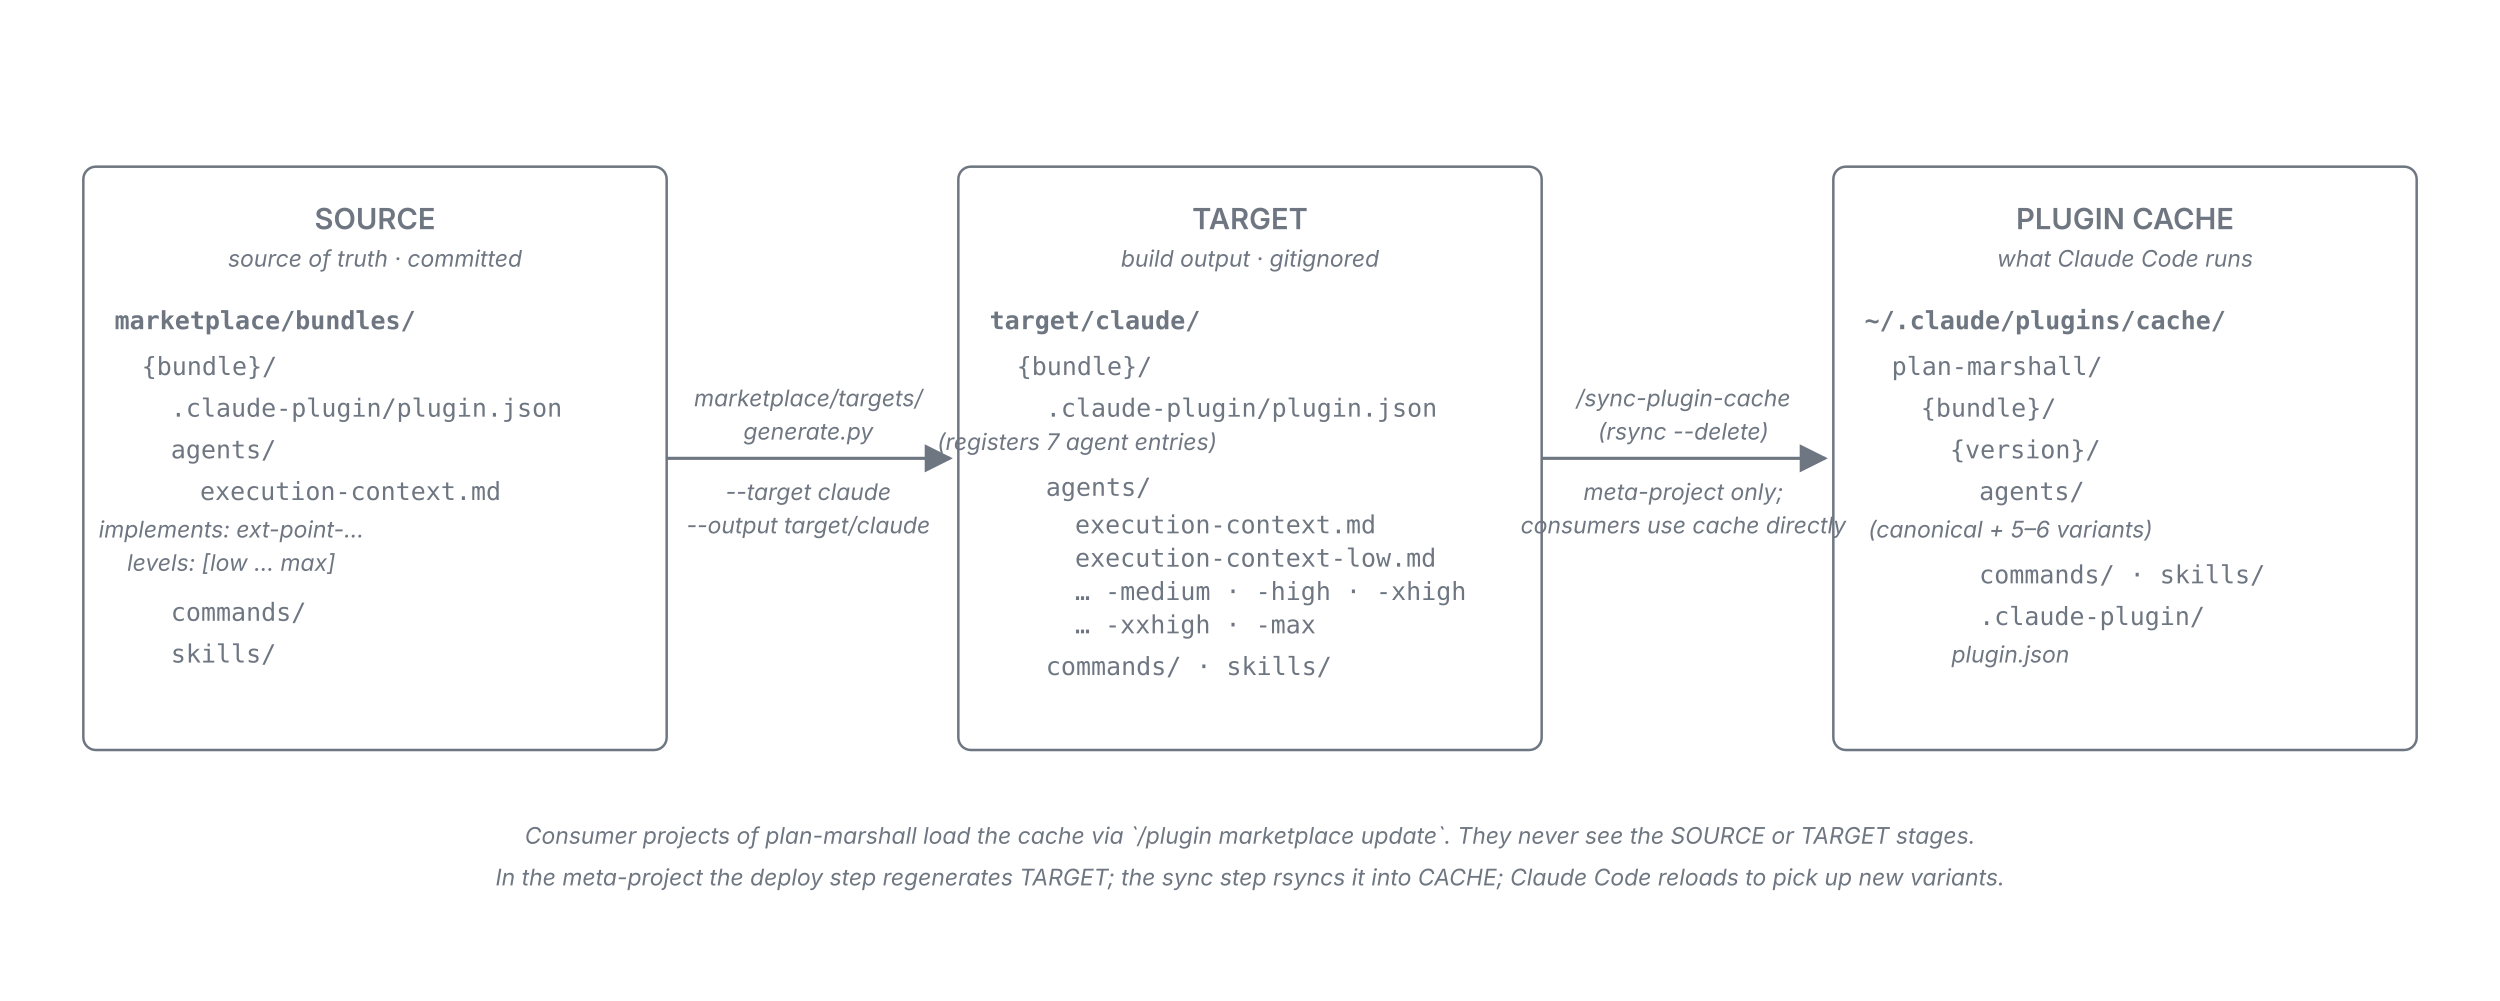
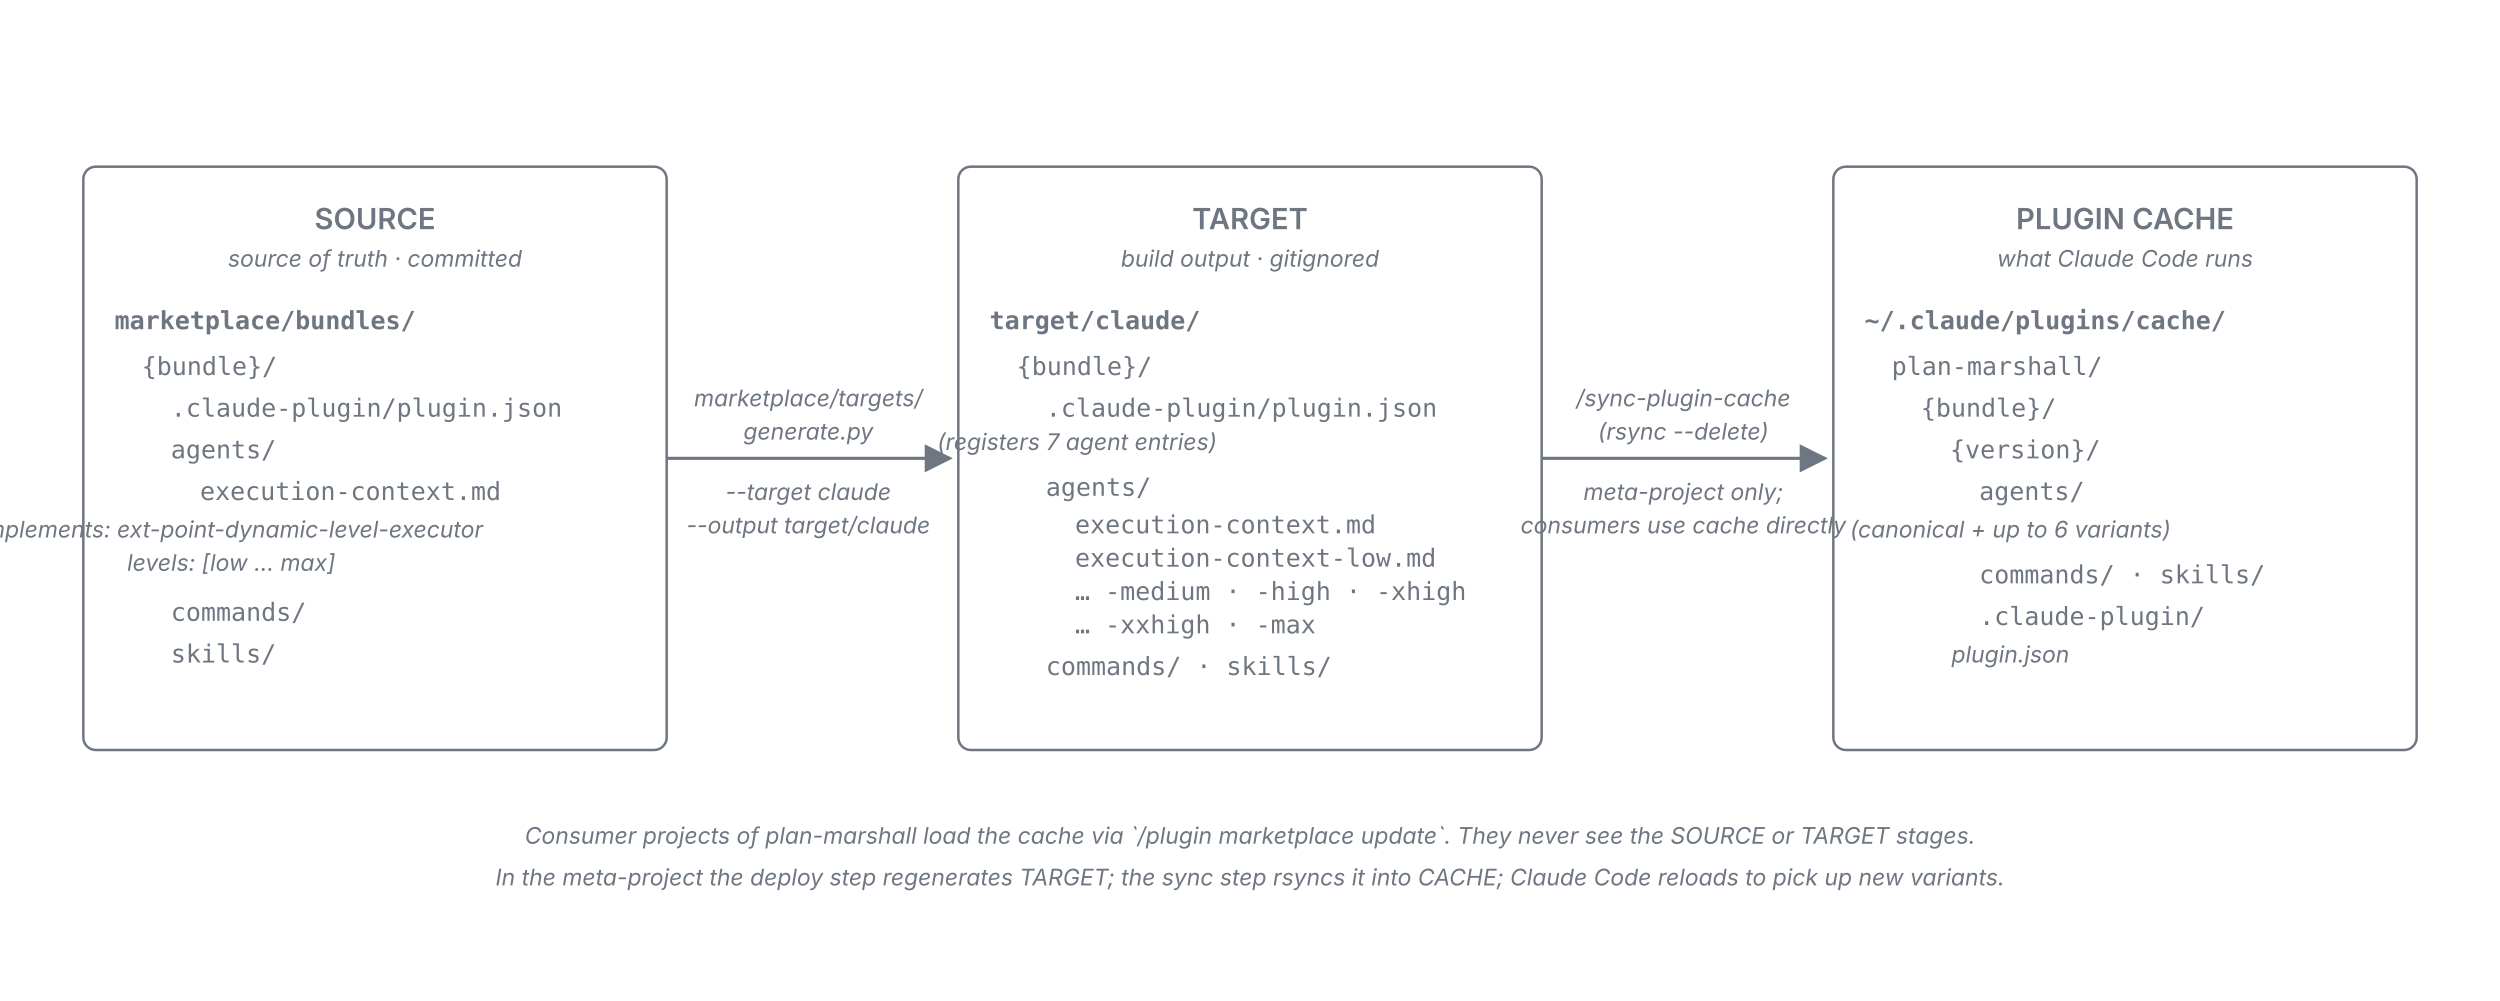
<svg xmlns="http://www.w3.org/2000/svg" viewBox="0 0 1200 480" role="img" aria-labelledby="title desc" font-family="ui-sans-serif, -apple-system, system-ui, 'Segoe UI', sans-serif">
  <defs>
    <marker id="arrow" viewBox="0 0 10 10" refX="9" refY="5" markerWidth="9" markerHeight="9" orient="auto">
      <path d="M0,0 L10,5 L0,10 z" class="arrow-fill" />
    </marker>
    <style>
      .col-header { font-size: 14px; font-weight: 600; fill: #6e7681; text-anchor: middle; }
      .col-sub    { font-size: 11px; fill: #6e7681; text-anchor: middle; font-style: italic; }
      .item       { font-size: 12px; fill: #6e7681; font-family: ui-monospace, "SF Mono", Menlo, Consolas, monospace; }
      .item-c     { font-size: 12px; fill: #6e7681; font-family: ui-monospace, "SF Mono", Menlo, Consolas, monospace; text-anchor: middle; }
      .item-bold  { font-size: 12px; fill: #6e7681; font-family: ui-monospace, "SF Mono", Menlo, Consolas, monospace; font-weight: 700; }
      .arrow-lbl  { font-size: 11px; fill: #6e7681; text-anchor: middle; font-style: italic; }
      .stroke     { stroke: #6e7681; stroke-width: 1.2; fill: none; }
      .arrow      { stroke: #6e7681; stroke-width: 1.5; fill: none; }
      .arrow-fill { fill: #6e7681; }
    </style>
  </defs>
  <rect class="stroke" x="40" y="80" width="280" height="280" rx="6" ry="6" />
  <text x="180" y="110" class="col-header">SOURCE</text>
  <text x="180" y="128" class="col-sub">source of truth · committed</text>
  <text x="55" y="158" class="item-bold">marketplace/bundles/</text>
  <text x="68" y="180" class="item">{bundle}/</text>
  <text x="82" y="200" class="item">.claude-plugin/plugin.json</text>
  <text x="82" y="220" class="item">agents/</text>
  <text x="96" y="240" class="item">execution-context.md</text>
-   <text x="111" y="258" class="col-sub">implements: ext-point-…</text>
+   <text x="111" y="258" class="col-sub">implements: ext-point-dynamic-level-executor</text>
  <text x="111" y="274" class="col-sub">levels: [low … max]</text>
  <text x="82" y="298" class="item">commands/</text>
  <text x="82" y="318" class="item">skills/</text>
  <rect class="stroke" x="460" y="80" width="280" height="280" rx="6" ry="6" />
  <text x="600" y="110" class="col-header">TARGET</text>
  <text x="600" y="128" class="col-sub">build output · gitignored</text>
  <text x="475" y="158" class="item-bold">target/claude/</text>
  <text x="488" y="180" class="item">{bundle}/</text>
  <text x="502" y="200" class="item">.claude-plugin/plugin.json</text>
  <text x="517" y="216" class="col-sub">(registers 7 agent entries)</text>
  <text x="502" y="238" class="item">agents/</text>
  <text x="516" y="256" class="item">execution-context.md</text>
  <text x="516" y="272" class="item">execution-context-low.md</text>
  <text x="516" y="288" class="item">… -medium · -high · -xhigh</text>
  <text x="516" y="304" class="item">… -xxhigh · -max</text>
  <text x="502" y="324" class="item">commands/ ·  skills/</text>
  <rect class="stroke" x="880" y="80" width="280" height="280" rx="6" ry="6" />
  <text x="1020" y="110" class="col-header">PLUGIN CACHE</text>
  <text x="1020" y="128" class="col-sub">what Claude Code runs</text>
  <text x="895" y="158" class="item-bold">~/.claude/plugins/cache/</text>
  <text x="908" y="180" class="item">plan-marshall/</text>
  <text x="922" y="200" class="item">{bundle}/</text>
  <text x="936" y="220" class="item">{version}/</text>
  <text x="950" y="240" class="item">agents/</text>
-   <text x="965" y="258" class="col-sub">(canonical + 5–6 variants)</text>
+   <text x="965" y="258" class="col-sub">(canonical + up to 6 variants)</text>
  <text x="950" y="280" class="item">commands/ ·  skills/</text>
  <text x="950" y="300" class="item">.claude-plugin/</text>
  <text x="965" y="318" class="col-sub">plugin.json</text>
  <line class="arrow" x1="320" y1="220" x2="456" y2="220" marker-end="url(#arrow)" />
  <text x="388" y="195" class="arrow-lbl">marketplace/targets/</text>
  <text x="388" y="211" class="arrow-lbl">generate.py</text>
  <text x="388" y="240" class="arrow-lbl">--target claude</text>
  <text x="388" y="256" class="arrow-lbl">--output target/claude</text>
  <line class="arrow" x1="740" y1="220" x2="876" y2="220" marker-end="url(#arrow)" />
  <text x="808" y="195" class="arrow-lbl">/sync-plugin-cache</text>
  <text x="808" y="211" class="arrow-lbl">(rsync --delete)</text>
  <text x="808" y="240" class="arrow-lbl">meta-project only;</text>
  <text x="808" y="256" class="arrow-lbl">consumers use cache directly</text>
  <text x="600" y="405" class="col-sub">Consumer projects of plan-marshall load the cache via `/plugin marketplace update`. They never see the SOURCE or TARGET stages.</text>
  <text x="600" y="425" class="col-sub">In the meta-project the deploy step regenerates TARGET; the sync step rsyncs it into CACHE; Claude Code reloads to pick up new variants.</text>
</svg>
